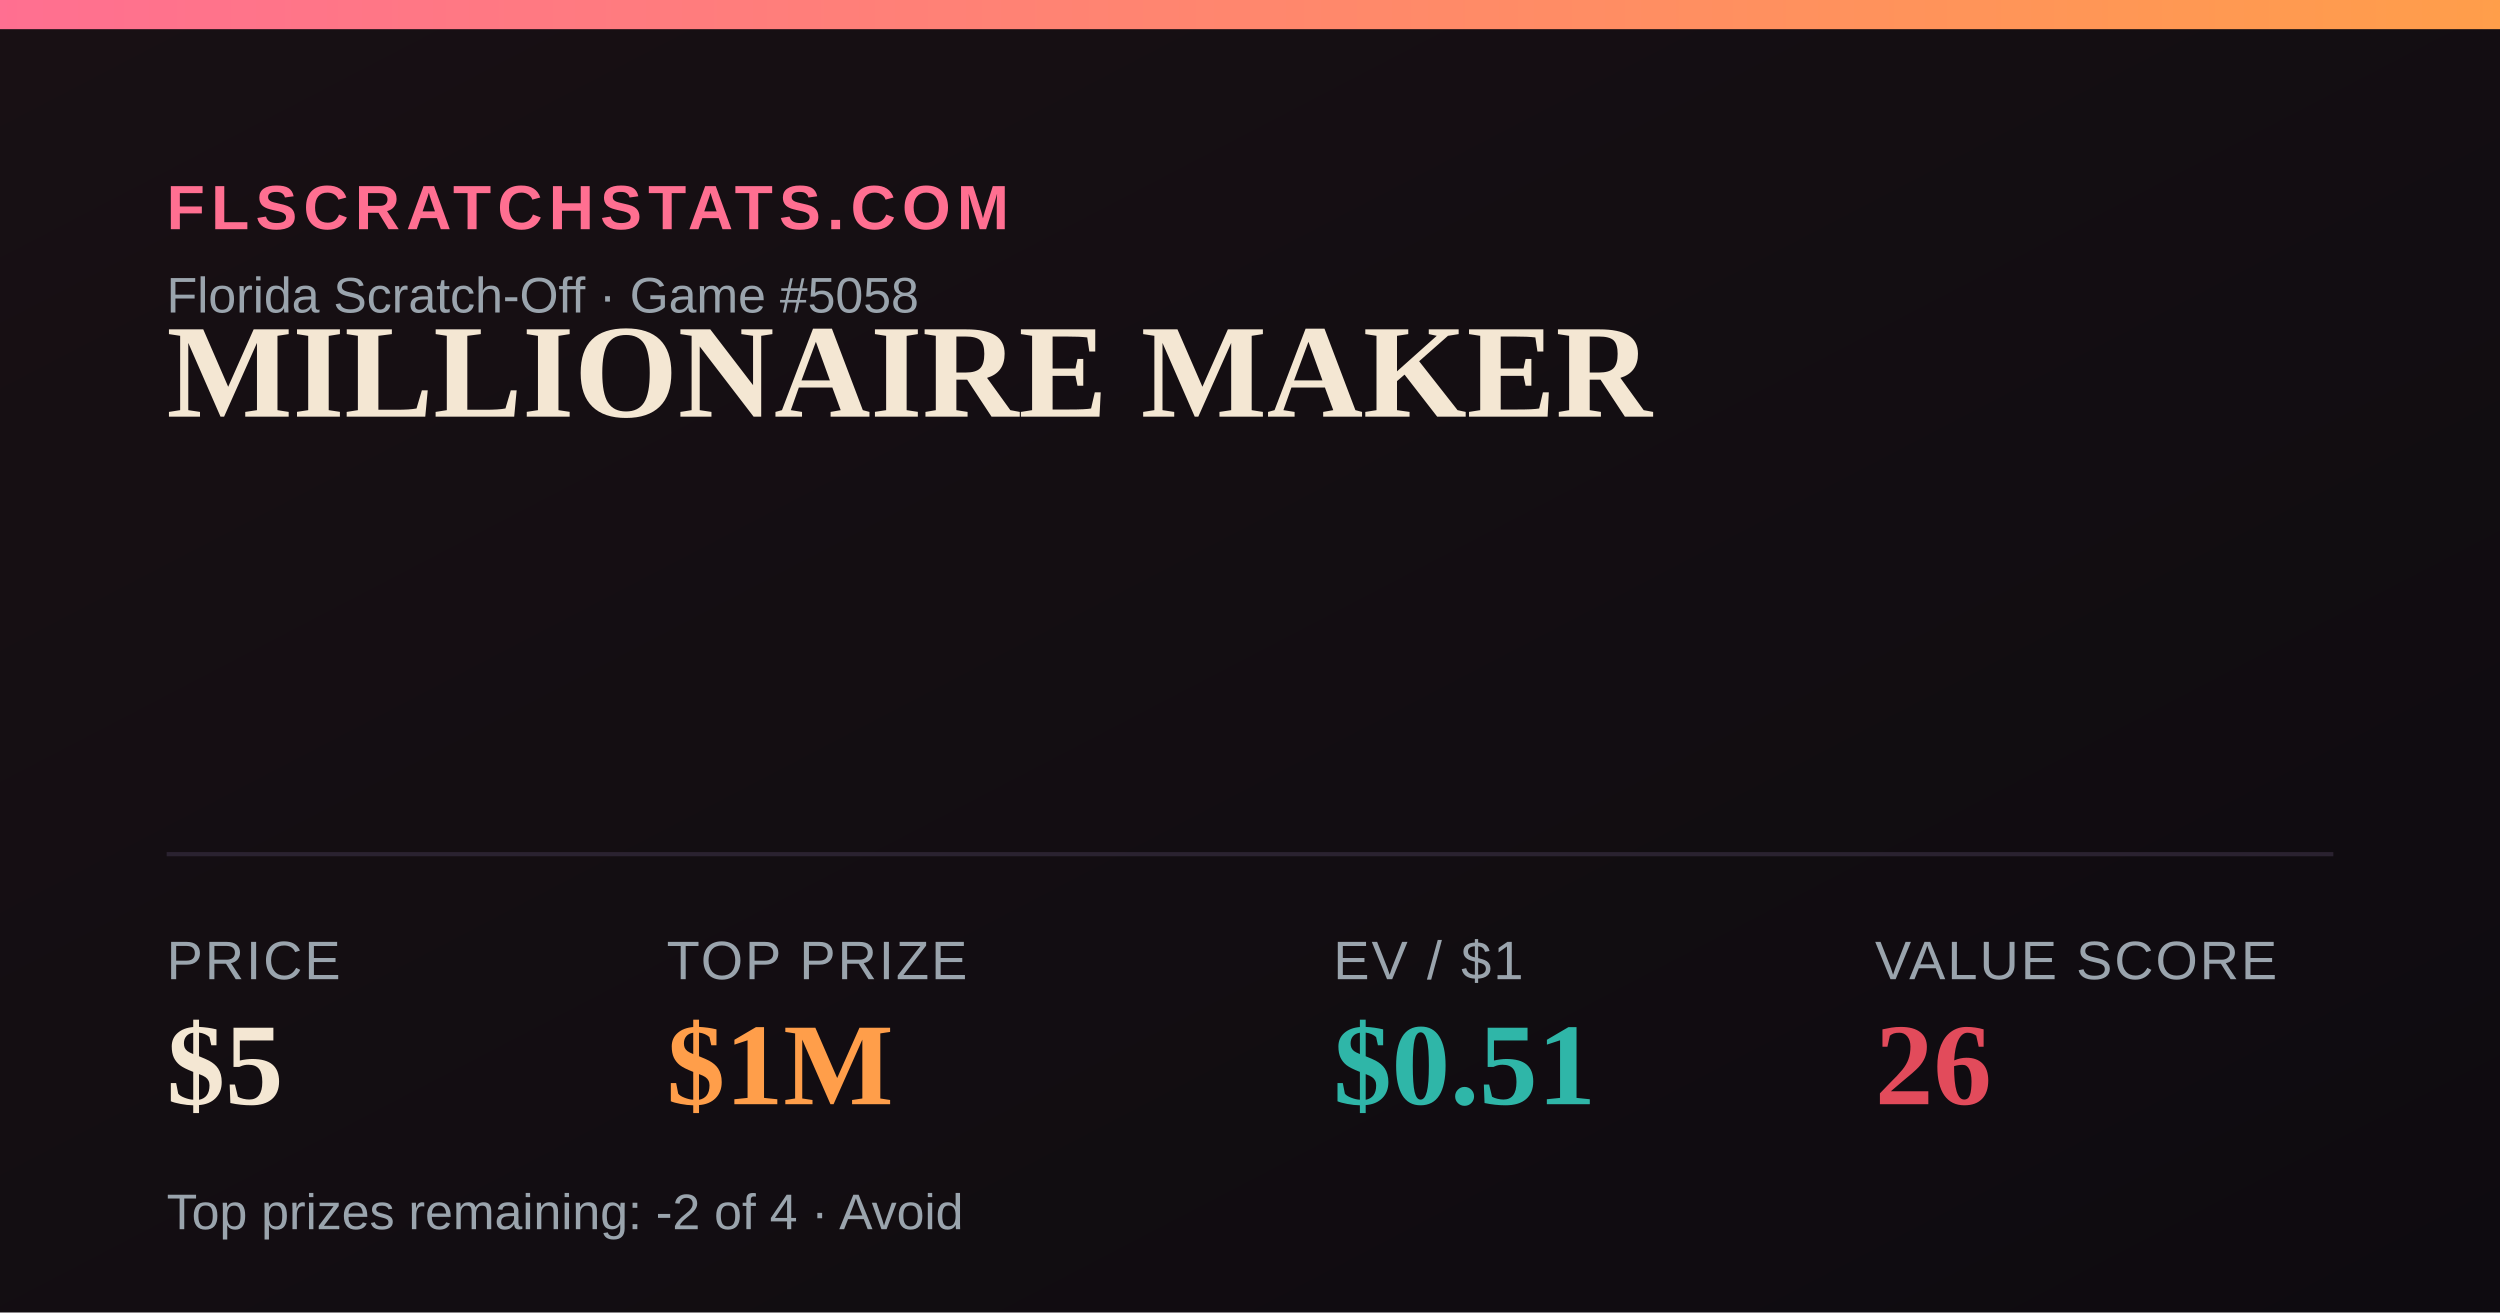
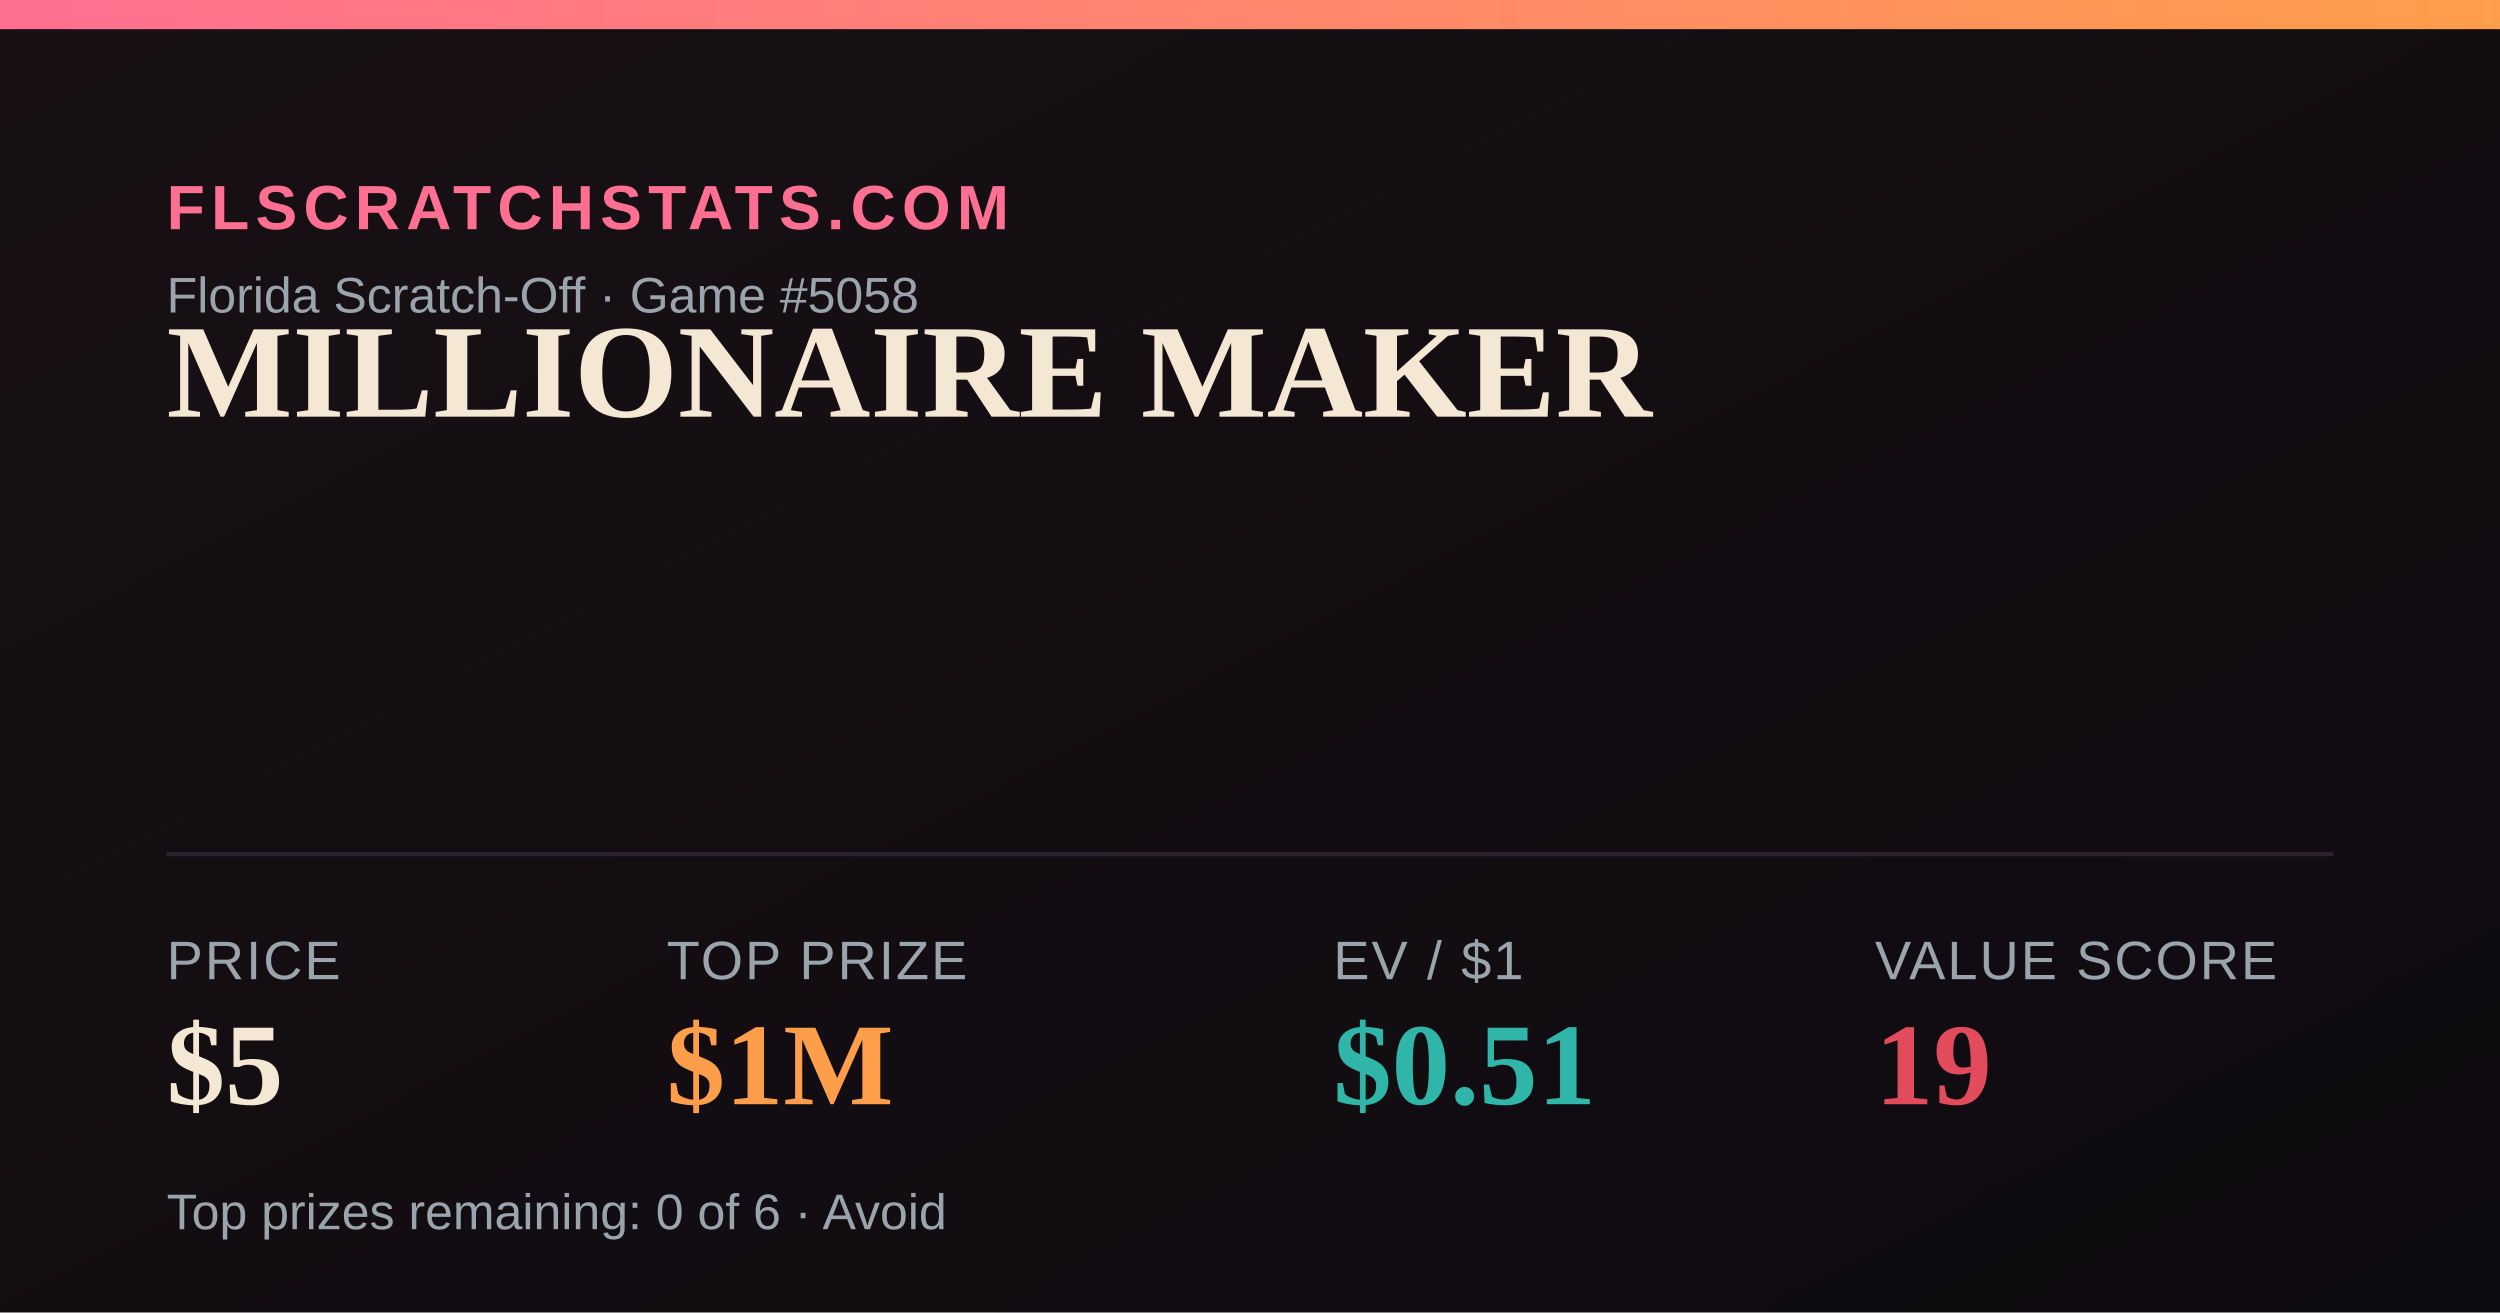
<svg xmlns="http://www.w3.org/2000/svg" width="1200" height="630" viewBox="0 0 1200 630">
  <defs>
    <linearGradient id="bg" x1="0" y1="0" x2="1" y2="1">
      <stop offset="0" stop-color="#181014" />
      <stop offset="1" stop-color="#0e0b10" />
    </linearGradient>
    <linearGradient id="accent" x1="0" y1="0" x2="1" y2="0">
      <stop offset="0" stop-color="#FF6F91" />
      <stop offset="1" stop-color="#FF9E4A" />
    </linearGradient>
  </defs>
  <rect width="1200" height="630" fill="url(#bg)" />
  <rect x="0" y="0" width="1200" height="14" fill="url(#accent)" />
  <text x="80" y="110" font-family="Arial,Helvetica,sans-serif" font-size="30" fill="#FF6F91" letter-spacing="3" font-weight="700">FLSCRATCHSTATS.COM</text>
  <text x="80" y="150" font-family="Arial,Helvetica,sans-serif" font-size="24" fill="#9aa4ad">Florida Scratch-Off · Game #5058</text>
  <text x="80" y="200" font-family="Georgia,'Times New Roman',serif" font-size="64" font-weight="700" fill="#F4E7D3">MILLIONAIRE MAKER</text>
  <line x1="80" y1="410" x2="1120" y2="410" stroke="#2a2230" stroke-width="2" />
  <text x="80" y="470" font-family="Arial,Helvetica,sans-serif" font-size="26" fill="#9aa4ad" letter-spacing="1">PRICE</text>
  <text x="80" y="530" font-family="Georgia,'Times New Roman',serif" font-size="56" font-weight="700" fill="#F4E7D3">$5</text>
  <text x="320" y="470" font-family="Arial,Helvetica,sans-serif" font-size="26" fill="#9aa4ad" letter-spacing="1">TOP PRIZE</text>
  <text x="320" y="530" font-family="Georgia,'Times New Roman',serif" font-size="56" font-weight="700" fill="#FF9E4A">$1M</text>
  <text x="640" y="470" font-family="Arial,Helvetica,sans-serif" font-size="26" fill="#9aa4ad" letter-spacing="1">EV / $1</text>
  <text x="640" y="530" font-family="Georgia,'Times New Roman',serif" font-size="56" font-weight="700" fill="#2FB6A8">$0.51</text>
  <text x="900" y="470" font-family="Arial,Helvetica,sans-serif" font-size="26" fill="#9aa4ad" letter-spacing="1">VALUE SCORE</text>
-   <text x="900" y="530" font-family="Georgia,'Times New Roman',serif" font-size="56" font-weight="700" fill="#E24B5B">26</text>
-   <text x="80" y="590" font-family="Arial,Helvetica,sans-serif" font-size="24" fill="#9aa4ad">Top prizes remaining: -2 of 4 · Avoid</text>
+   <text x="900" y="530" font-family="Georgia,'Times New Roman',serif" font-size="56" font-weight="700" fill="#E24B5B">19</text>
+   <text x="80" y="590" font-family="Arial,Helvetica,sans-serif" font-size="24" fill="#9aa4ad">Top prizes remaining: 0 of 6 · Avoid</text>
</svg>
